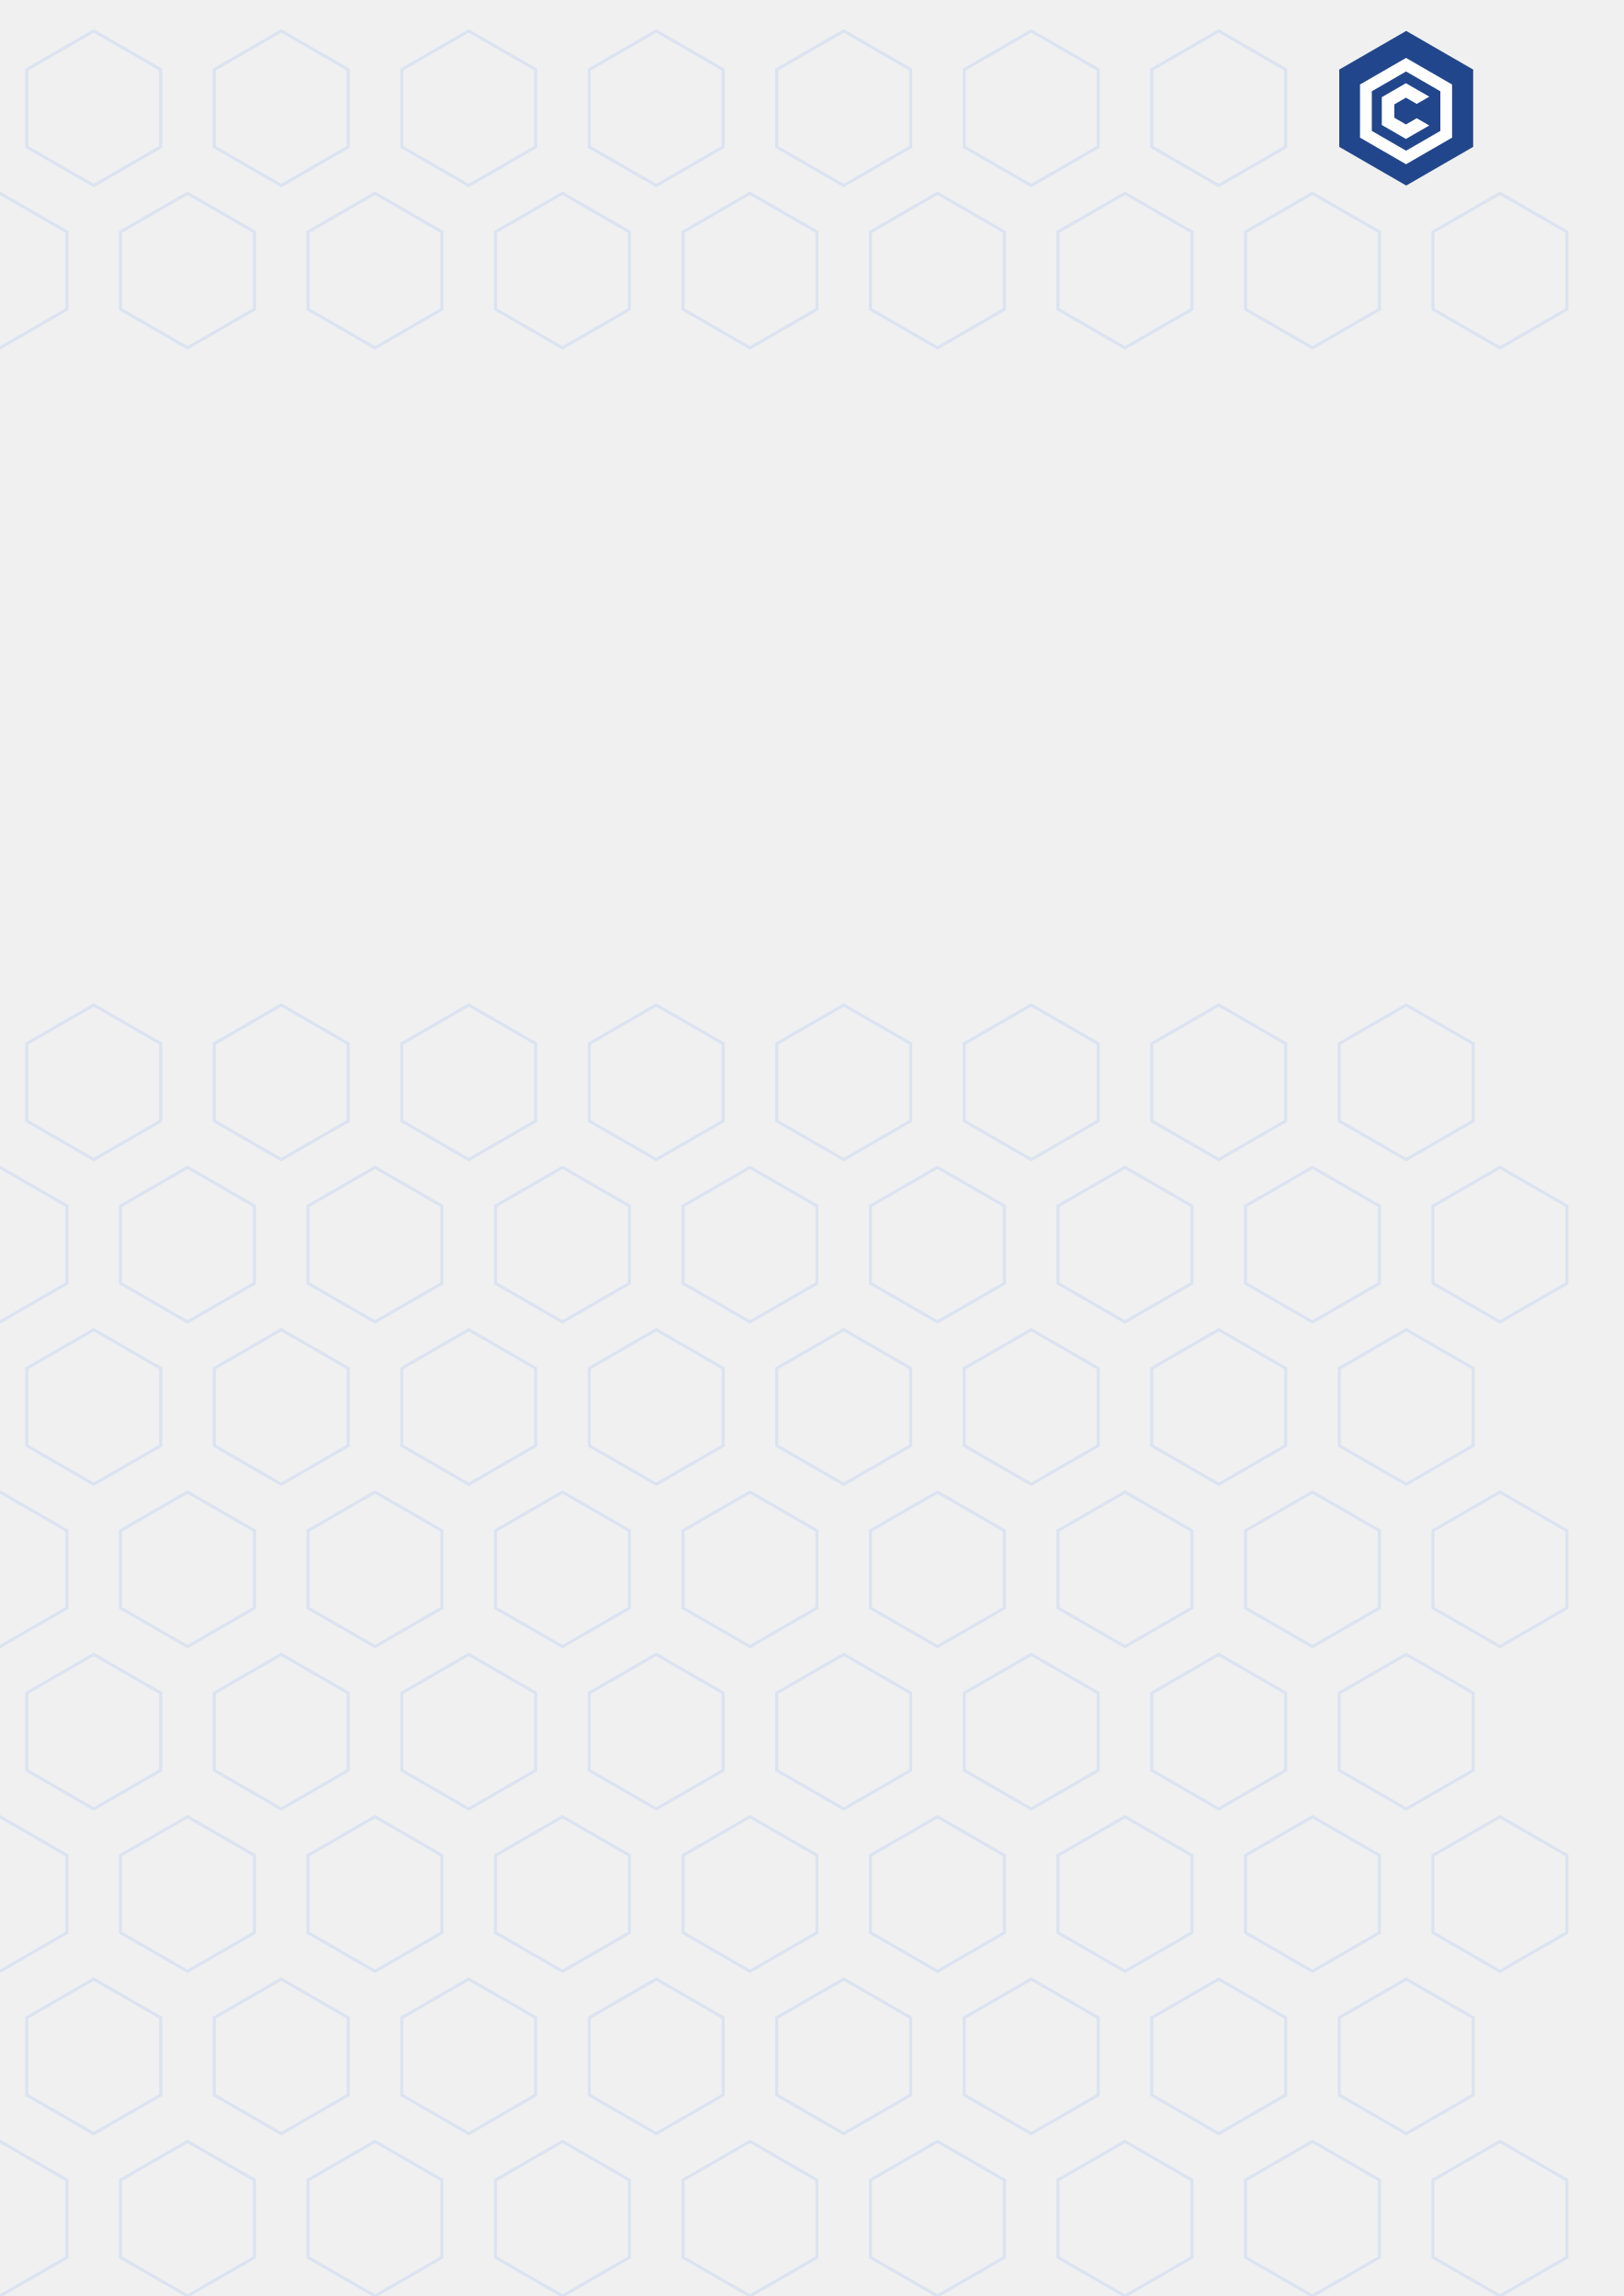
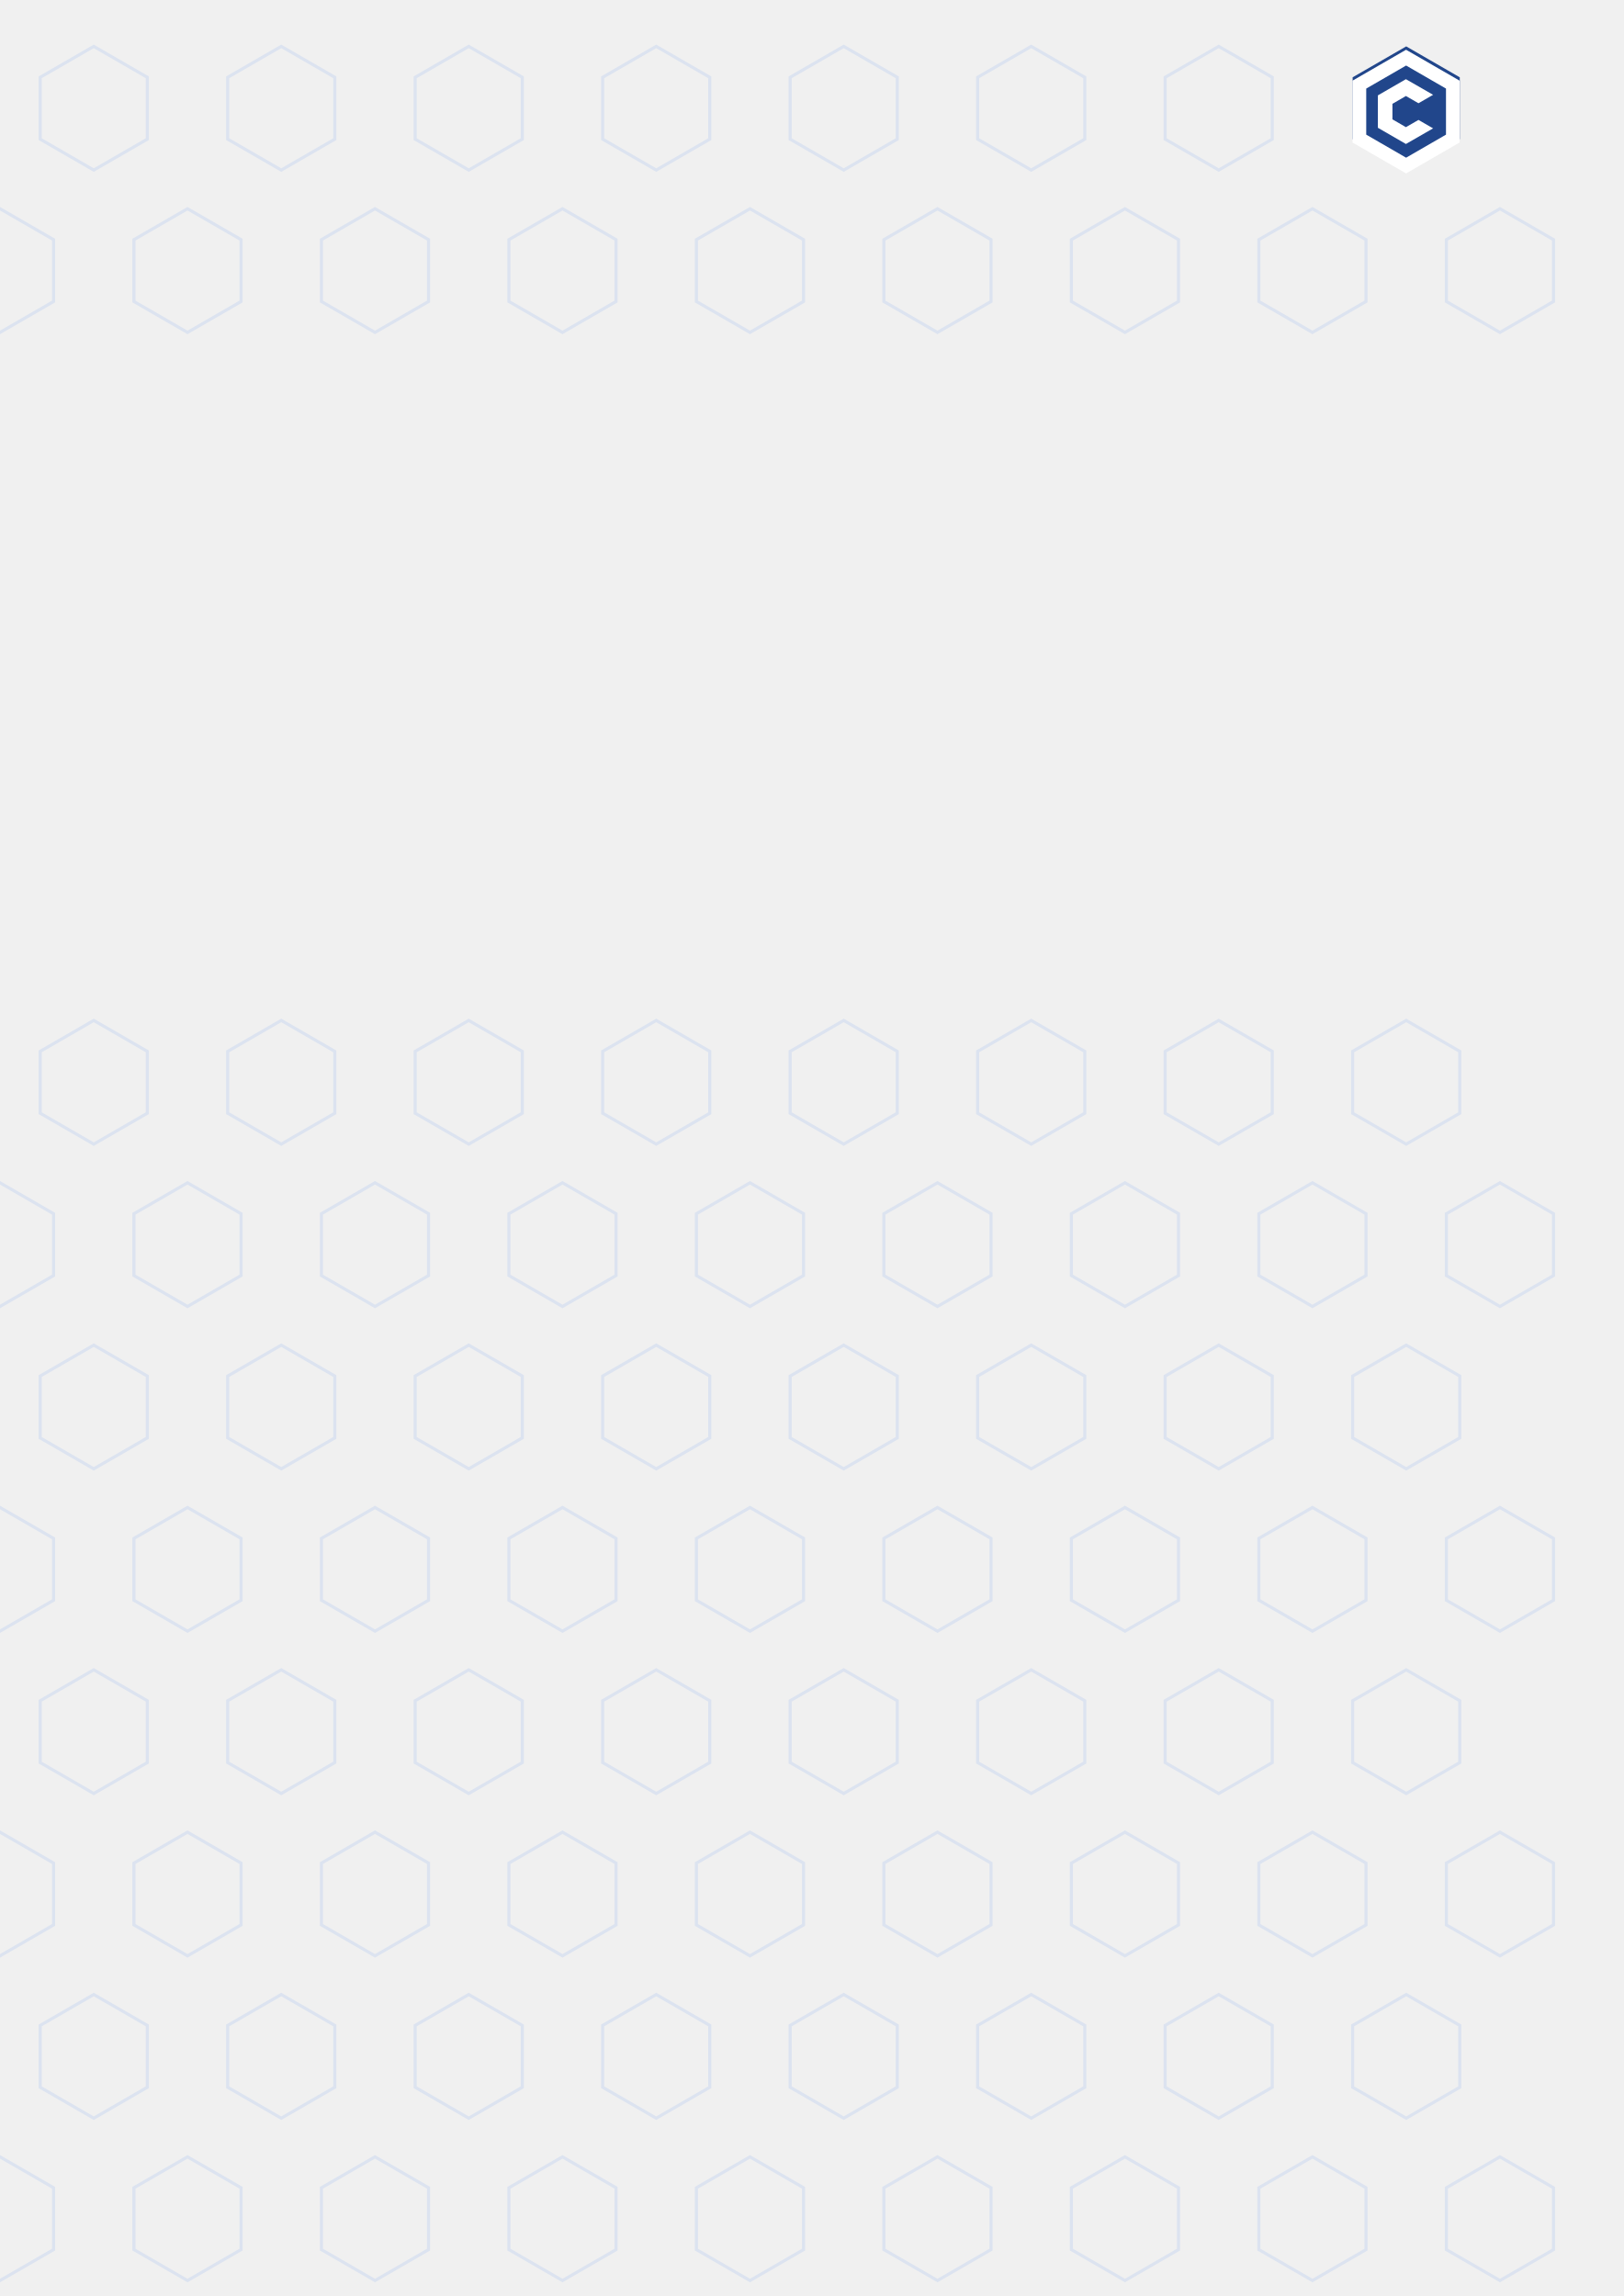
<svg xmlns="http://www.w3.org/2000/svg" viewBox="0 0 210 297" width="210mm" height="297mm" preserveAspectRatio="xMidYMid slice" role="img" aria-label="Quotation honeycomb watermark">
  <defs>
-     <polygon id="hx" points="0,-10 8.66,-5 8.66,5 0,10 -8.66,5 -8.66,-5" />
+     <polygon id="hx" points="0,-8 6.928,-4 6.928,4 0,8 -6.928,4 -6.928,-4" />
  </defs>
  <g fill="none" stroke="#DCE3F0" stroke-width="0.4">
    <use href="#hx" x="12.124" y="14" />
    <use href="#hx" x="36.373" y="14" />
    <use href="#hx" x="60.622" y="14" />
    <use href="#hx" x="84.871" y="14" />
    <use href="#hx" x="109.12" y="14" />
    <use href="#hx" x="133.37" y="14" />
    <use href="#hx" x="157.62" y="14" />
    <use href="#hx" x="0" y="35" />
    <use href="#hx" x="24.249" y="35" />
    <use href="#hx" x="48.498" y="35" />
    <use href="#hx" x="72.747" y="35" />
    <use href="#hx" x="96.996" y="35" />
    <use href="#hx" x="121.245" y="35" />
    <use href="#hx" x="145.494" y="35" />
    <use href="#hx" x="169.743" y="35" />
    <use href="#hx" x="193.992" y="35" />
    <use href="#hx" x="12.124" y="140" />
    <use href="#hx" x="36.373" y="140" />
    <use href="#hx" x="60.622" y="140" />
    <use href="#hx" x="84.871" y="140" />
    <use href="#hx" x="109.12" y="140" />
    <use href="#hx" x="133.37" y="140" />
    <use href="#hx" x="157.62" y="140" />
    <use href="#hx" x="181.87" y="140" />
    <use href="#hx" x="0" y="161" />
    <use href="#hx" x="24.249" y="161" />
    <use href="#hx" x="48.498" y="161" />
    <use href="#hx" x="72.747" y="161" />
    <use href="#hx" x="96.996" y="161" />
    <use href="#hx" x="121.245" y="161" />
    <use href="#hx" x="145.494" y="161" />
    <use href="#hx" x="169.743" y="161" />
    <use href="#hx" x="193.992" y="161" />
    <use href="#hx" x="12.124" y="182" />
    <use href="#hx" x="36.373" y="182" />
    <use href="#hx" x="60.622" y="182" />
    <use href="#hx" x="84.871" y="182" />
    <use href="#hx" x="109.12" y="182" />
    <use href="#hx" x="133.37" y="182" />
    <use href="#hx" x="157.62" y="182" />
    <use href="#hx" x="181.87" y="182" />
    <use href="#hx" x="0" y="203" />
    <use href="#hx" x="24.249" y="203" />
    <use href="#hx" x="48.498" y="203" />
    <use href="#hx" x="72.747" y="203" />
    <use href="#hx" x="96.996" y="203" />
    <use href="#hx" x="121.245" y="203" />
    <use href="#hx" x="145.494" y="203" />
    <use href="#hx" x="169.743" y="203" />
    <use href="#hx" x="193.992" y="203" />
    <use href="#hx" x="12.124" y="224" />
    <use href="#hx" x="36.373" y="224" />
    <use href="#hx" x="60.622" y="224" />
    <use href="#hx" x="84.871" y="224" />
    <use href="#hx" x="109.12" y="224" />
    <use href="#hx" x="133.37" y="224" />
    <use href="#hx" x="157.62" y="224" />
    <use href="#hx" x="181.87" y="224" />
    <use href="#hx" x="0" y="245" />
    <use href="#hx" x="24.249" y="245" />
    <use href="#hx" x="48.498" y="245" />
    <use href="#hx" x="72.747" y="245" />
    <use href="#hx" x="96.996" y="245" />
    <use href="#hx" x="121.245" y="245" />
    <use href="#hx" x="145.494" y="245" />
    <use href="#hx" x="169.743" y="245" />
    <use href="#hx" x="193.992" y="245" />
    <use href="#hx" x="12.124" y="266" />
    <use href="#hx" x="36.373" y="266" />
    <use href="#hx" x="60.622" y="266" />
    <use href="#hx" x="84.871" y="266" />
    <use href="#hx" x="109.12" y="266" />
    <use href="#hx" x="133.37" y="266" />
    <use href="#hx" x="157.62" y="266" />
    <use href="#hx" x="181.87" y="266" />
    <use href="#hx" x="0" y="287" />
    <use href="#hx" x="24.249" y="287" />
    <use href="#hx" x="48.498" y="287" />
    <use href="#hx" x="72.747" y="287" />
    <use href="#hx" x="96.996" y="287" />
    <use href="#hx" x="121.245" y="287" />
    <use href="#hx" x="145.494" y="287" />
    <use href="#hx" x="169.743" y="287" />
    <use href="#hx" x="193.992" y="287" />
  </g>
  <g>
    <use href="#hx" x="181.87" y="14" fill="#21468B" stroke="none" />
-     <g fill="#FFFFFF" transform="translate(173.87 6) scale(0.0533)">
+     <g fill="#FFFFFF" transform="translate(172.57 4.7) scale(0.062)">
      <path d="M149.7,28L38,92.5v129l111.7,64.5,111.7-64.5V92.5L149.7,28ZM233,205.1l-83.2,48.1-83.2-48.1v-96.1l83.2-48.1,83.2,48.1v96.1Z" />
      <polygon points="149.4,124.5 175.6,139.6 206.1,122 149.4,89.4 90.9,123.2 90.9,190.8 149.4,224.6 206.1,192 175.6,174.4 149.4,189.5 121.3,173.2 121.3,140.8 149.4,124.5" />
    </g>
  </g>
</svg>
